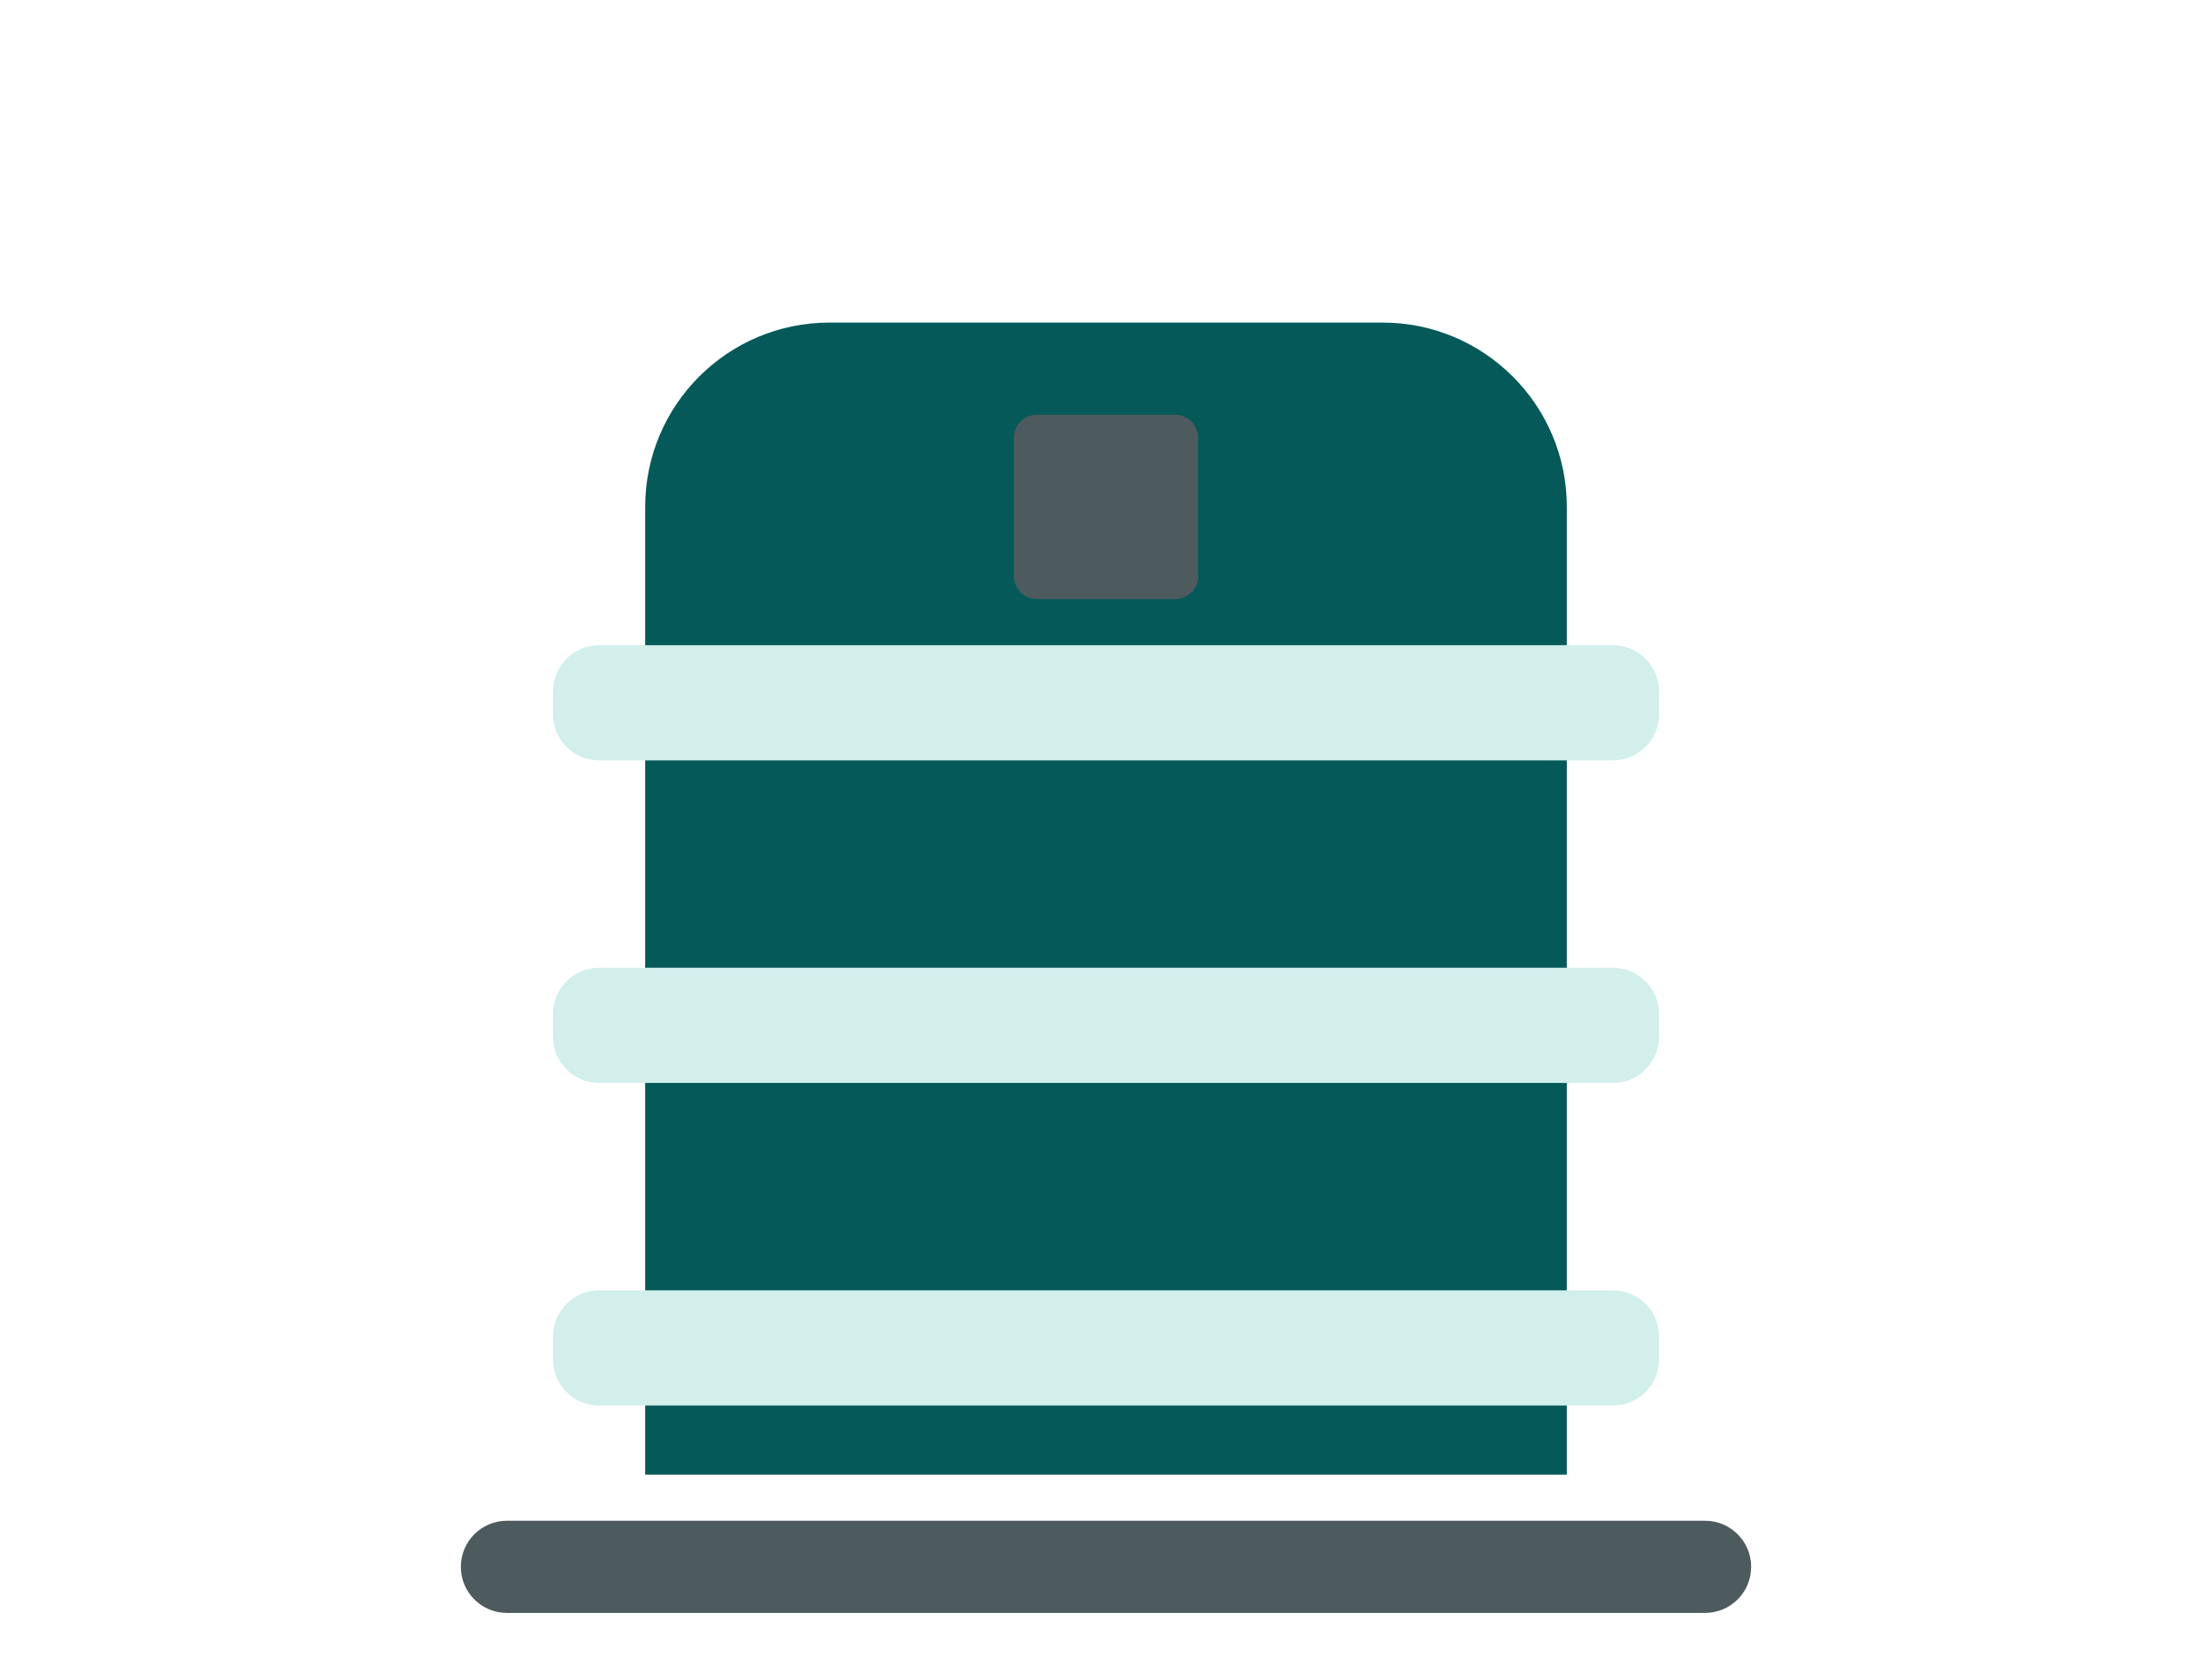
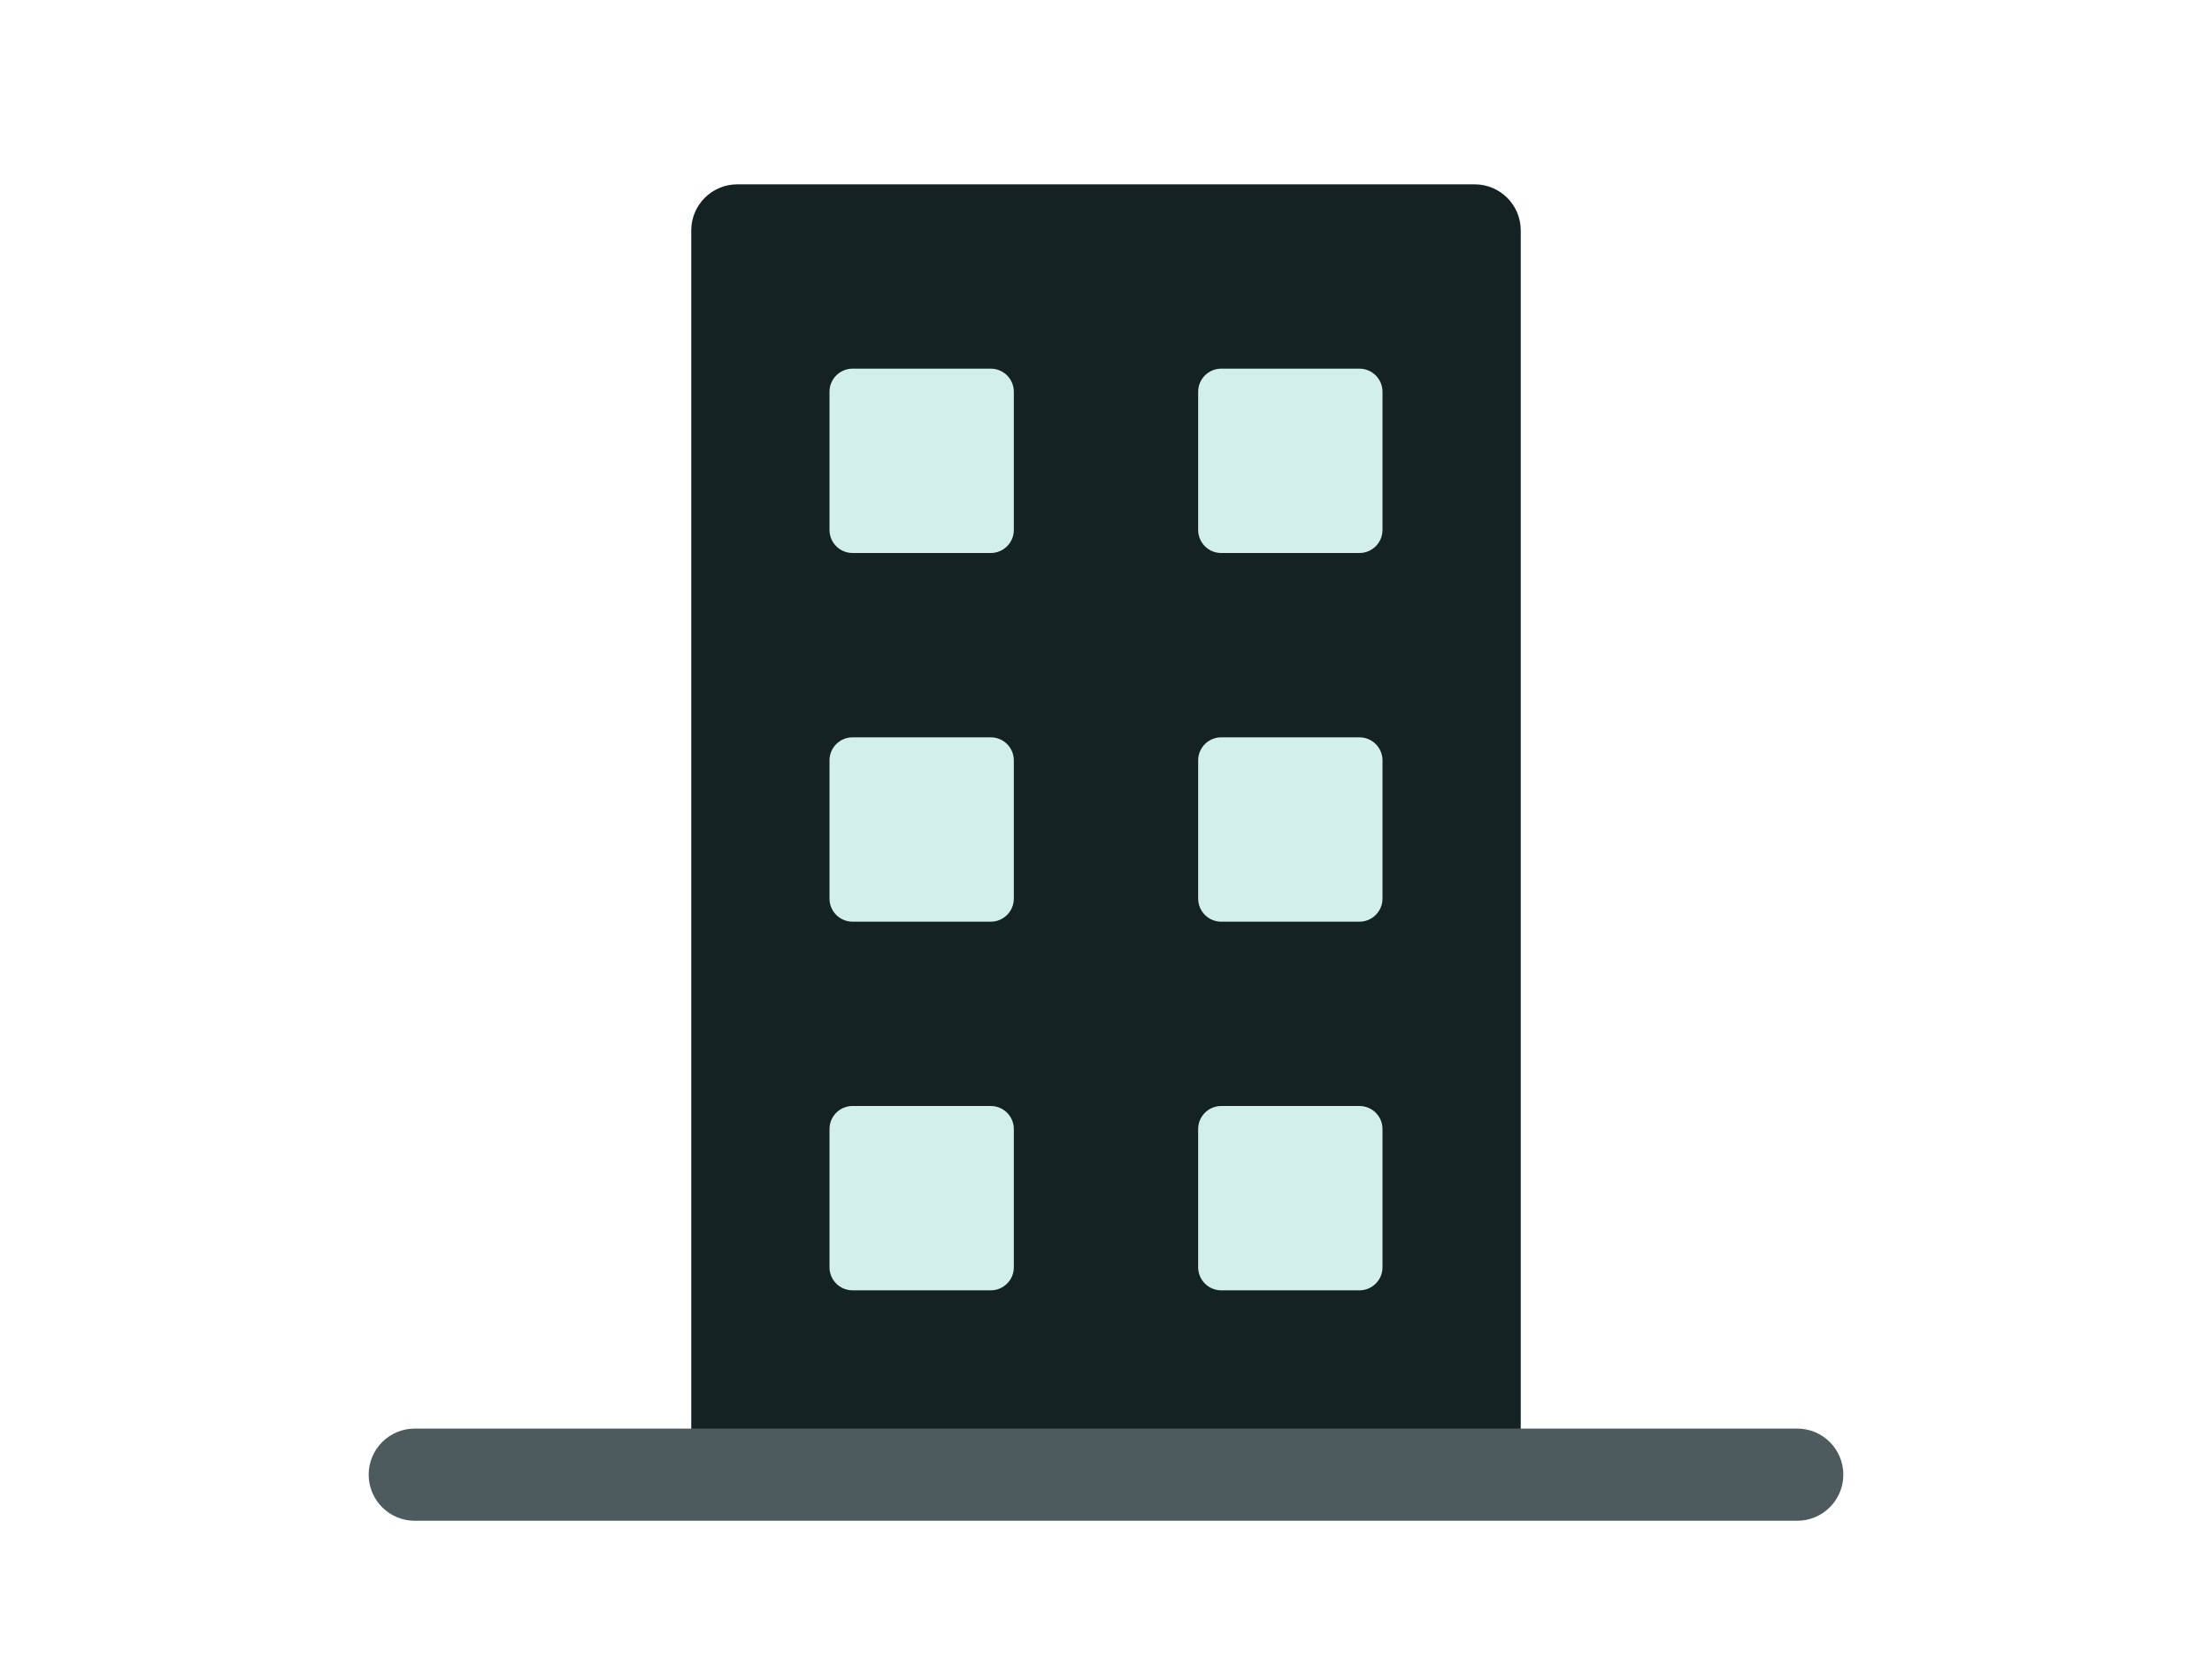
<svg xmlns="http://www.w3.org/2000/svg" viewBox="0 0 96 72" role="img" aria-hidden="true" focusable="false">
-   <path d="M28 64V22a8 8 0 0 1 8-8h24a8 8 0 0 1 8 8v42z" fill="#055959" />
+   <rect x="30" y="8" width="36" height="56" rx="2" fill="#142224" />
  <g fill="#d2efec">
-     <rect x="24" y="28" width="48" height="5" rx="2" />
-     <rect x="24" y="42" width="48" height="5" rx="2" />
-     <rect x="24" y="56" width="48" height="5" rx="2" />
+     <rect x="36" y="16" width="8" height="8" rx="1" />
+     <rect x="52" y="16" width="8" height="8" rx="1" />
+     <rect x="36" y="32" width="8" height="8" rx="1" />
+     <rect x="52" y="32" width="8" height="8" rx="1" />
+     <rect x="36" y="48" width="8" height="8" rx="1" />
+     <rect x="52" y="48" width="8" height="8" rx="1" />
  </g>
-   <rect x="44" y="18" width="8" height="8" rx="1" fill="#4d5b5e" />
-   <rect x="20" y="66" width="56" height="4" rx="2" fill="#4d5b5e" />
+   <rect x="16" y="62" width="64" height="4" rx="2" fill="#4d5b5e" />
</svg>
